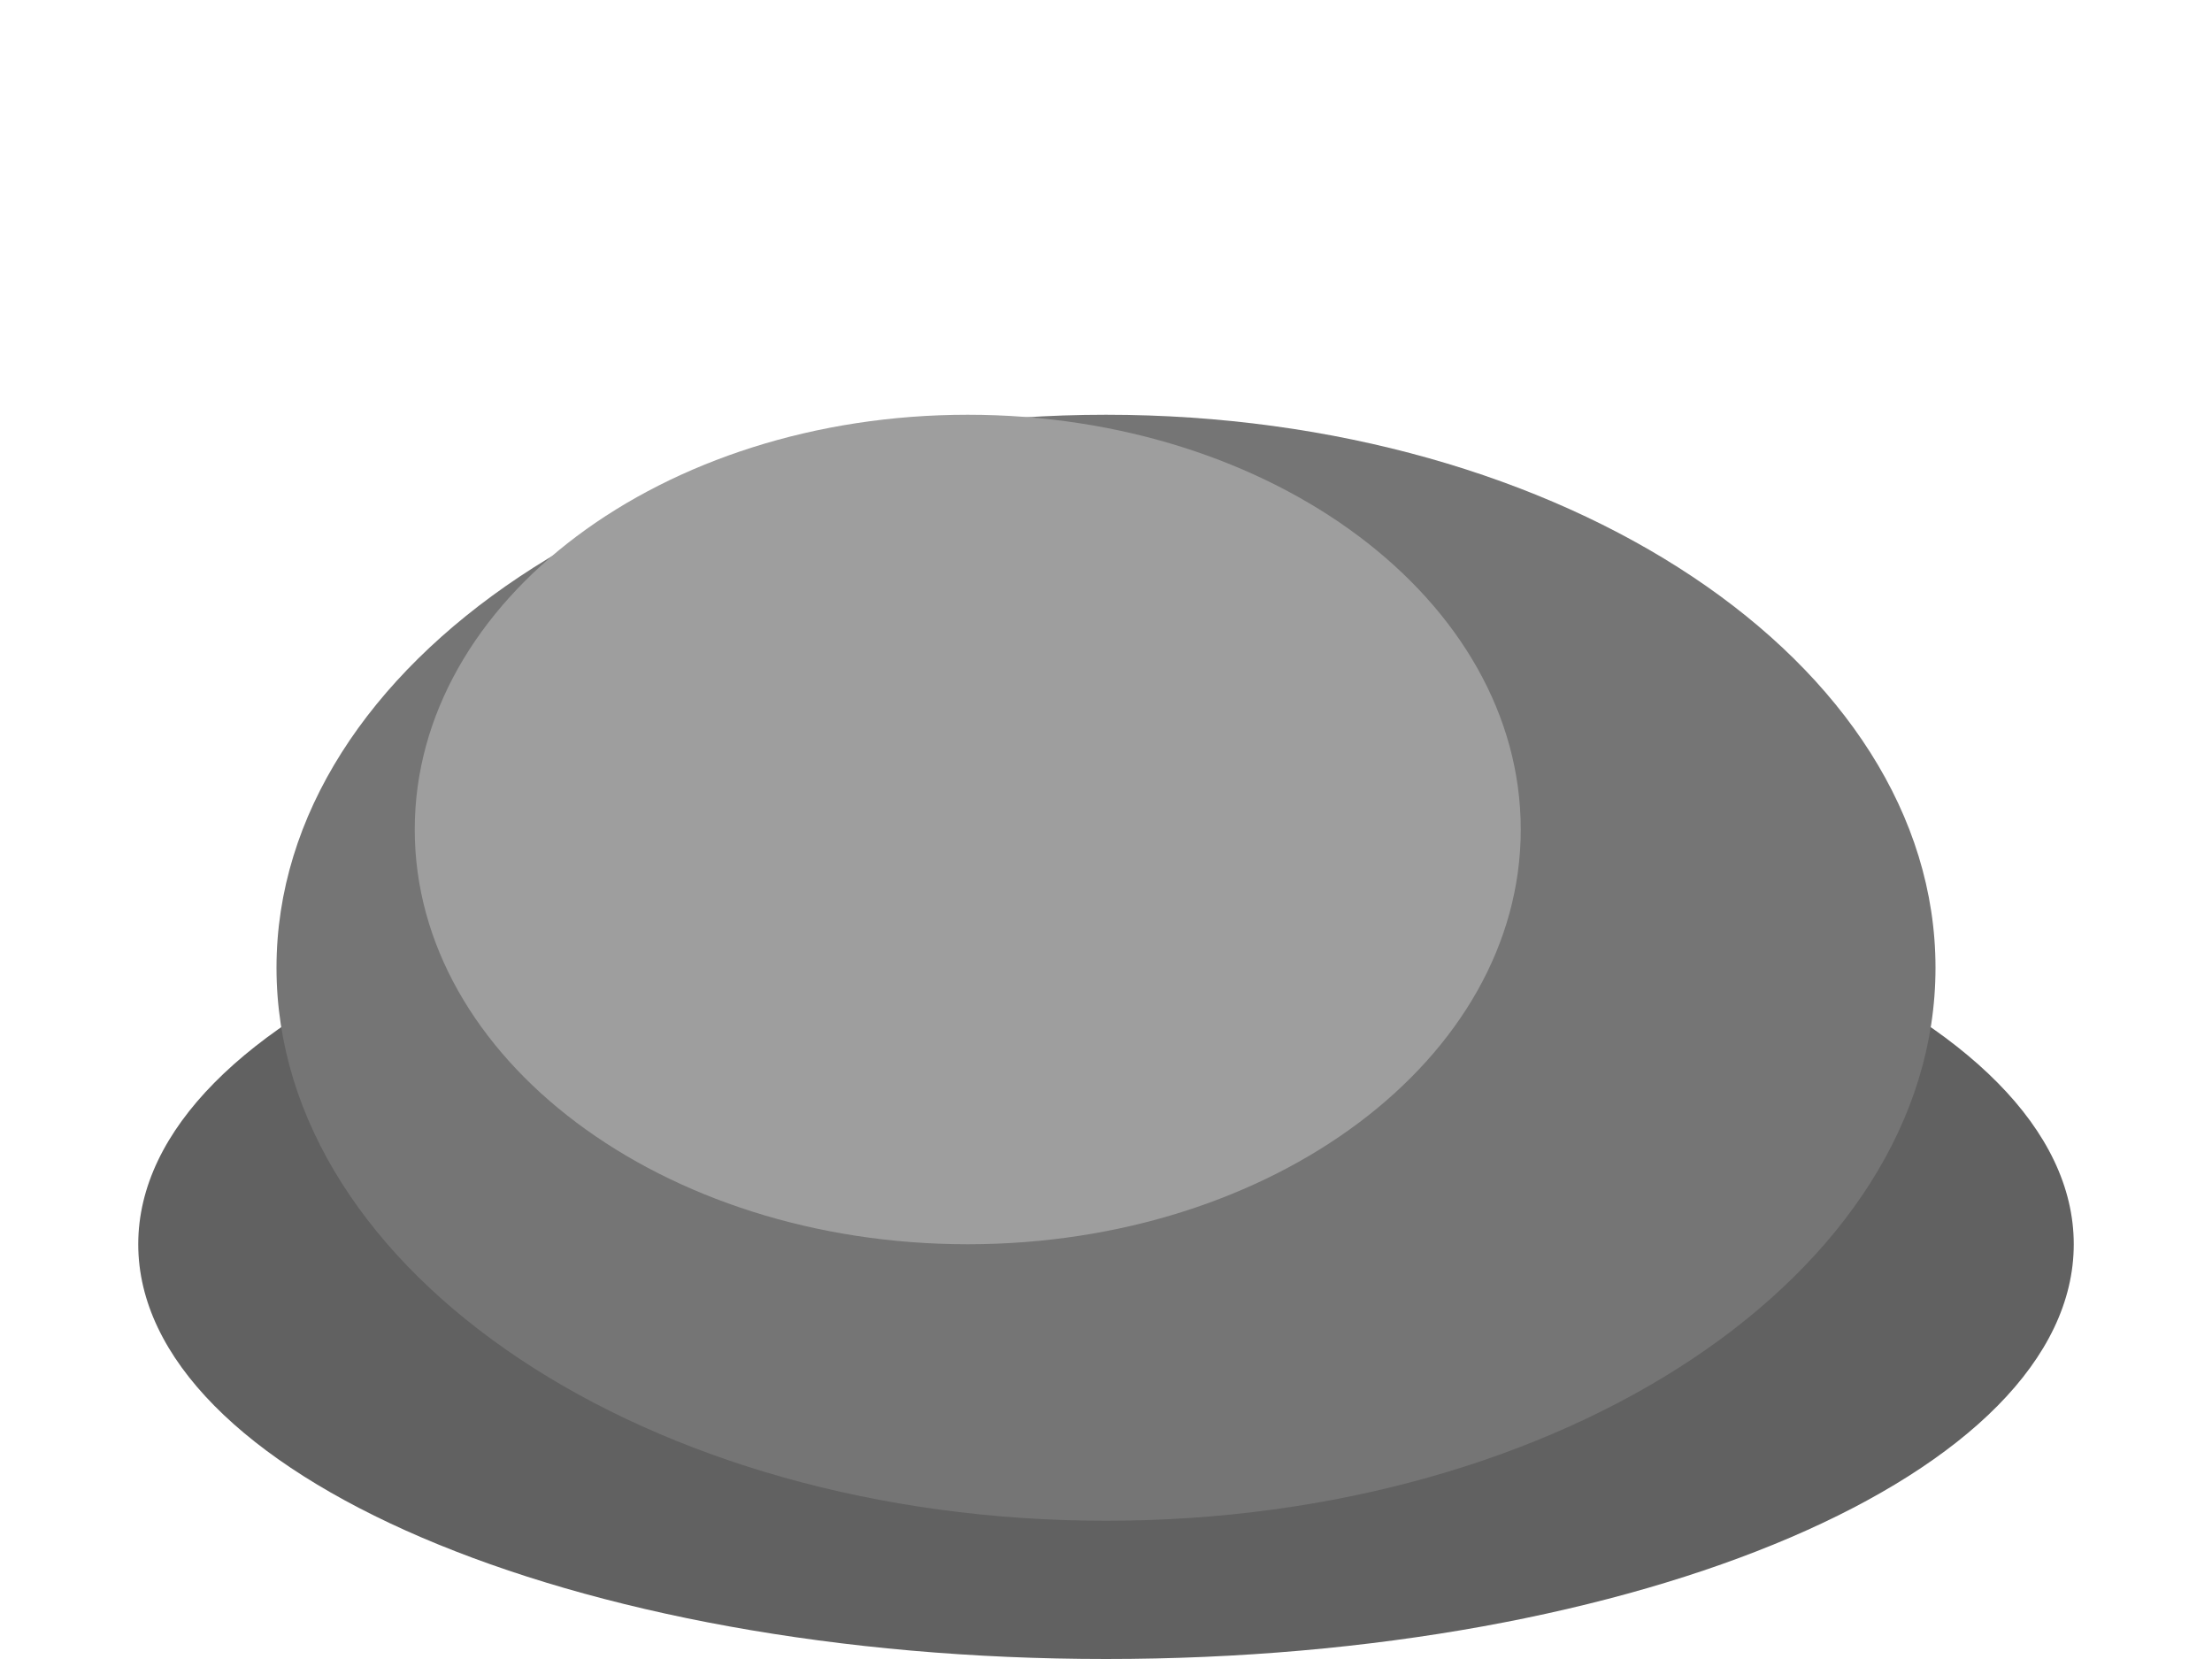
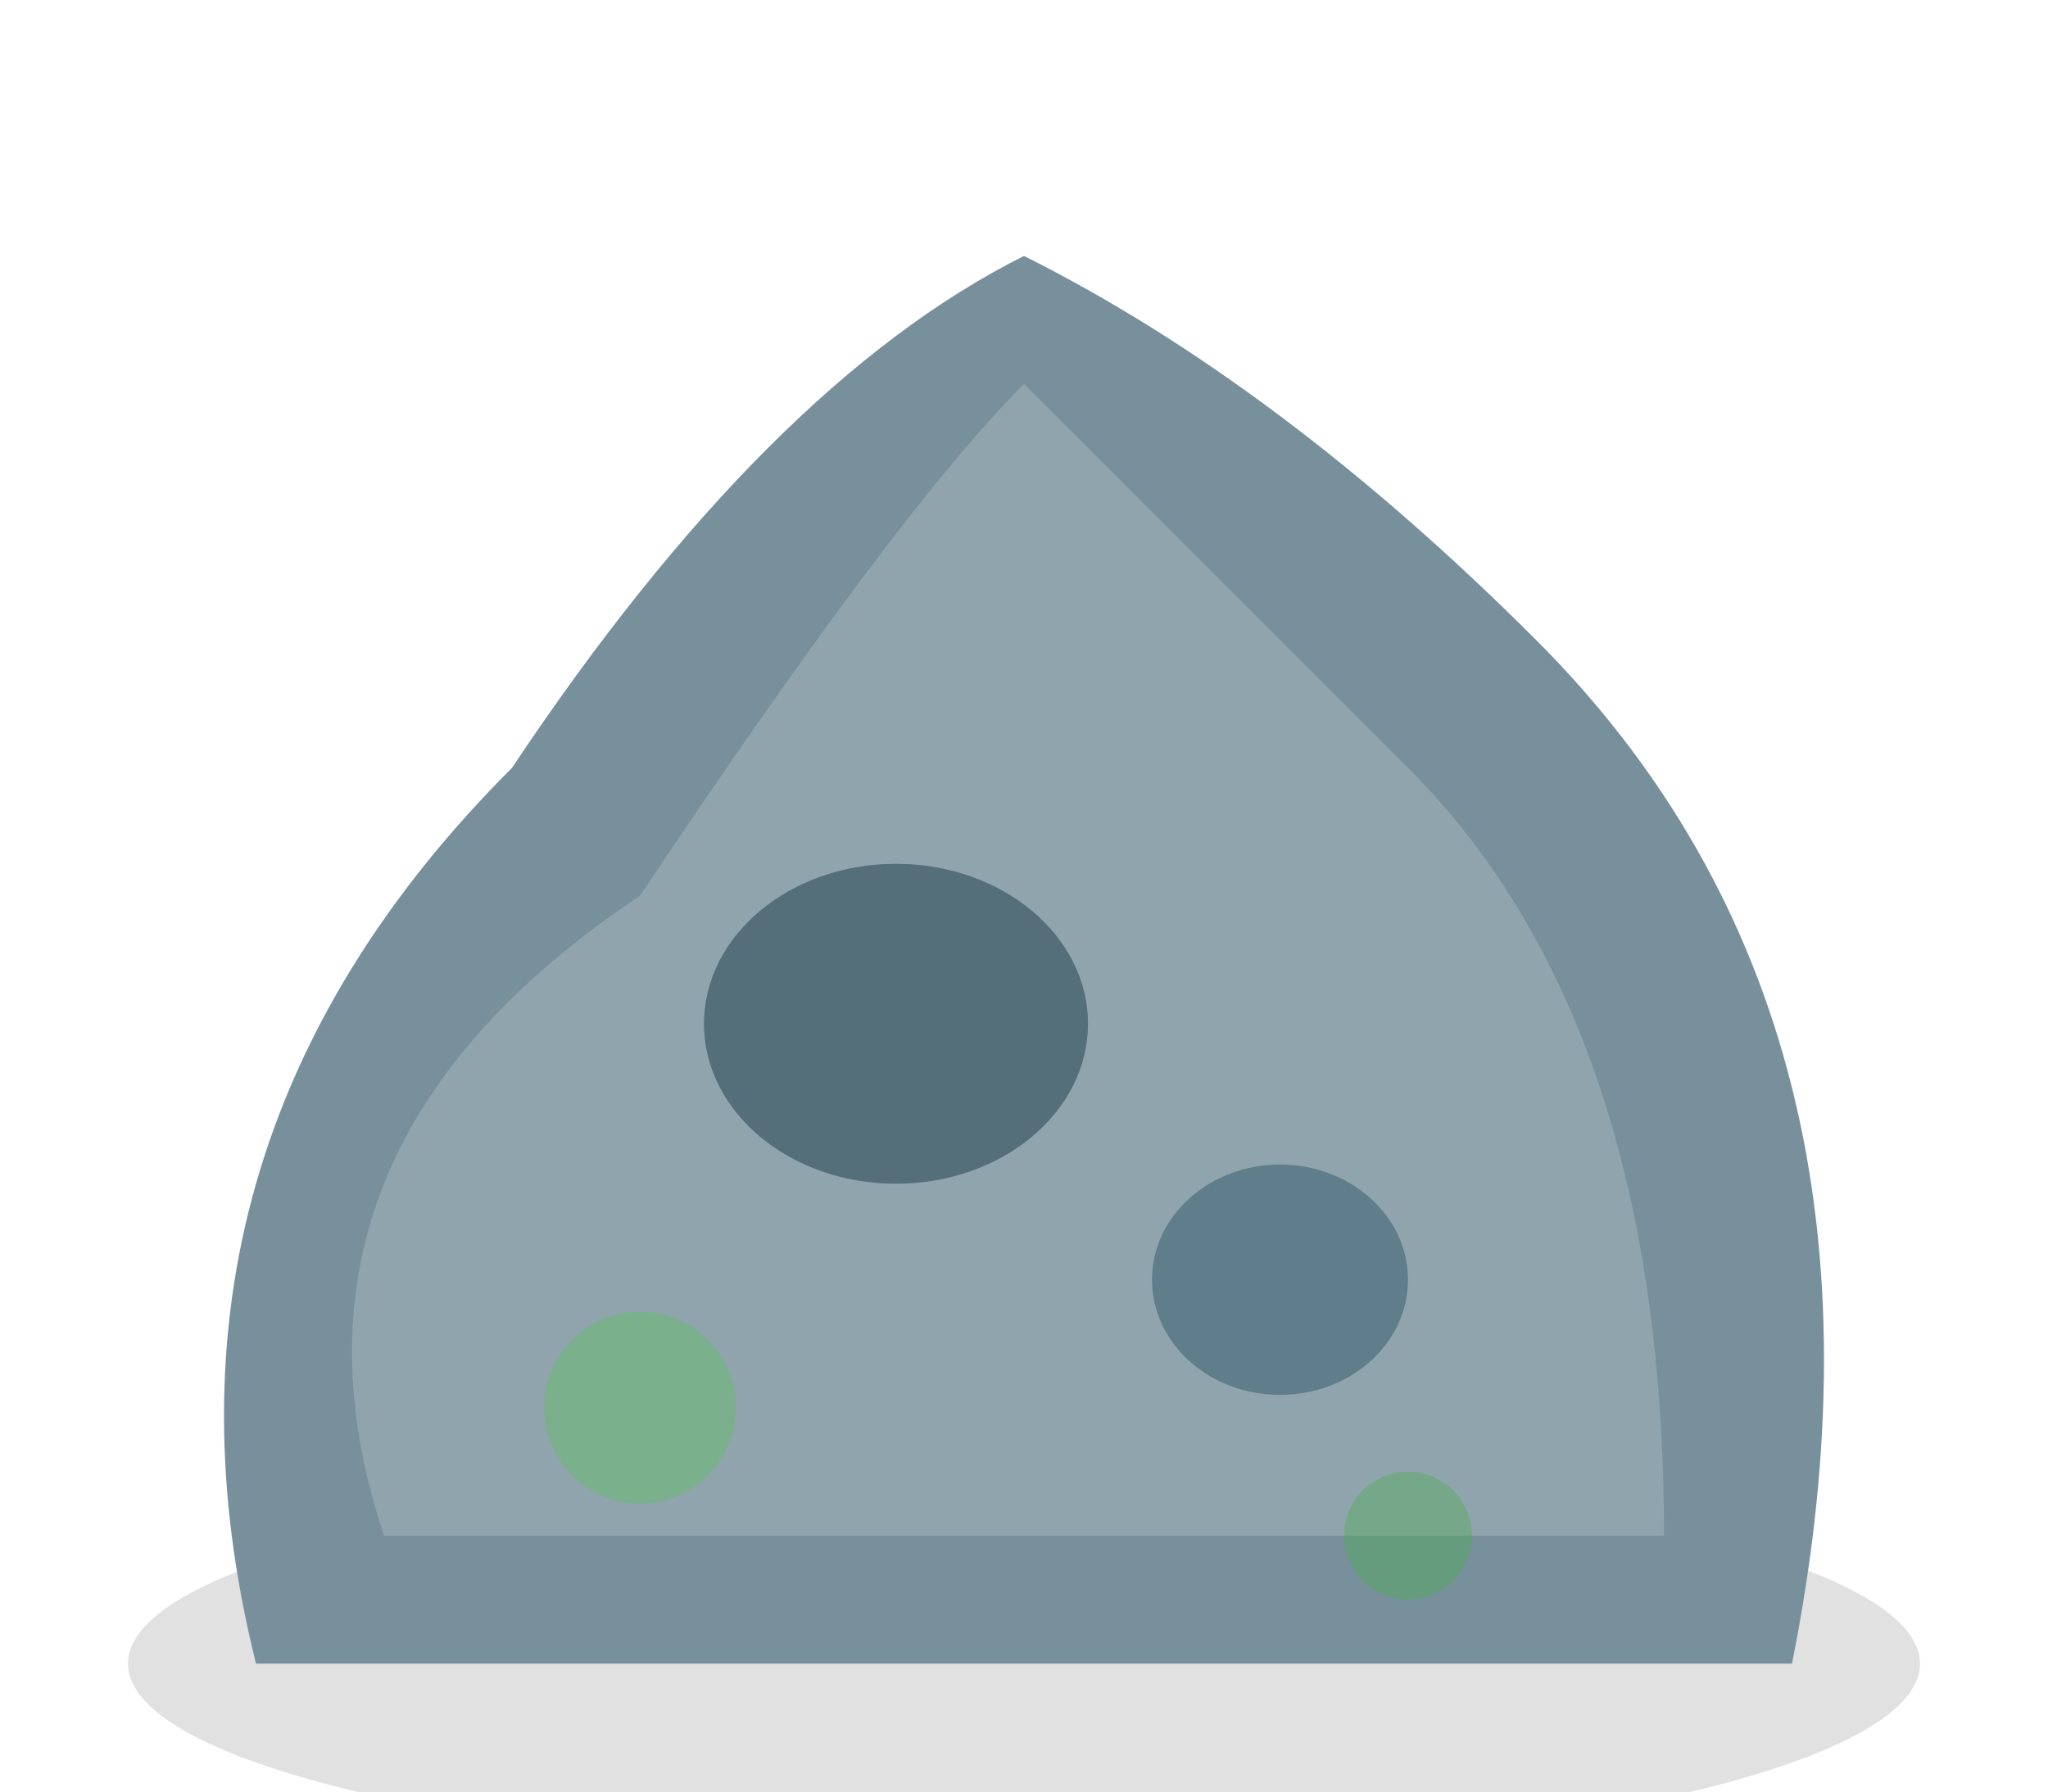
- <svg xmlns="http://www.w3.org/2000/svg" viewBox="0 0 32 24">
-   <ellipse cx="16" cy="18" rx="14" ry="6" fill="#616161" />
-   <ellipse cx="16" cy="14" rx="12" ry="8" fill="#757575" />
-   <ellipse cx="14" cy="12" rx="8" ry="6" fill="#9E9E9E" />
+ <svg xmlns="http://www.w3.org/2000/svg" viewBox="0 0 32 28">
+   <ellipse cx="16" cy="26" rx="14" ry="3" fill="rgba(0,0,0,0.12)" />
+   <path d="M4,26 Q2,18 8,12 Q12,6 16,4 Q20,6 24,10 Q30,16 28,26 Z" fill="#78909C" />
+   <path d="M6,24 Q4,18 10,14 Q14,8 16,6 Q18,8 22,12 Q26,16 26,24 Z" fill="#90A4AE" />
+   <ellipse cx="14" cy="16" rx="3" ry="2.5" fill="#546E7A" />
+   <ellipse cx="20" cy="20" rx="2" ry="1.8" fill="#607D8B" />
+   <circle cx="10" cy="22" r="1.5" fill="#66BB6A" opacity="0.5" />
+   <circle cx="22" cy="24" r="1" fill="#4CAF50" opacity="0.4" />
</svg>
